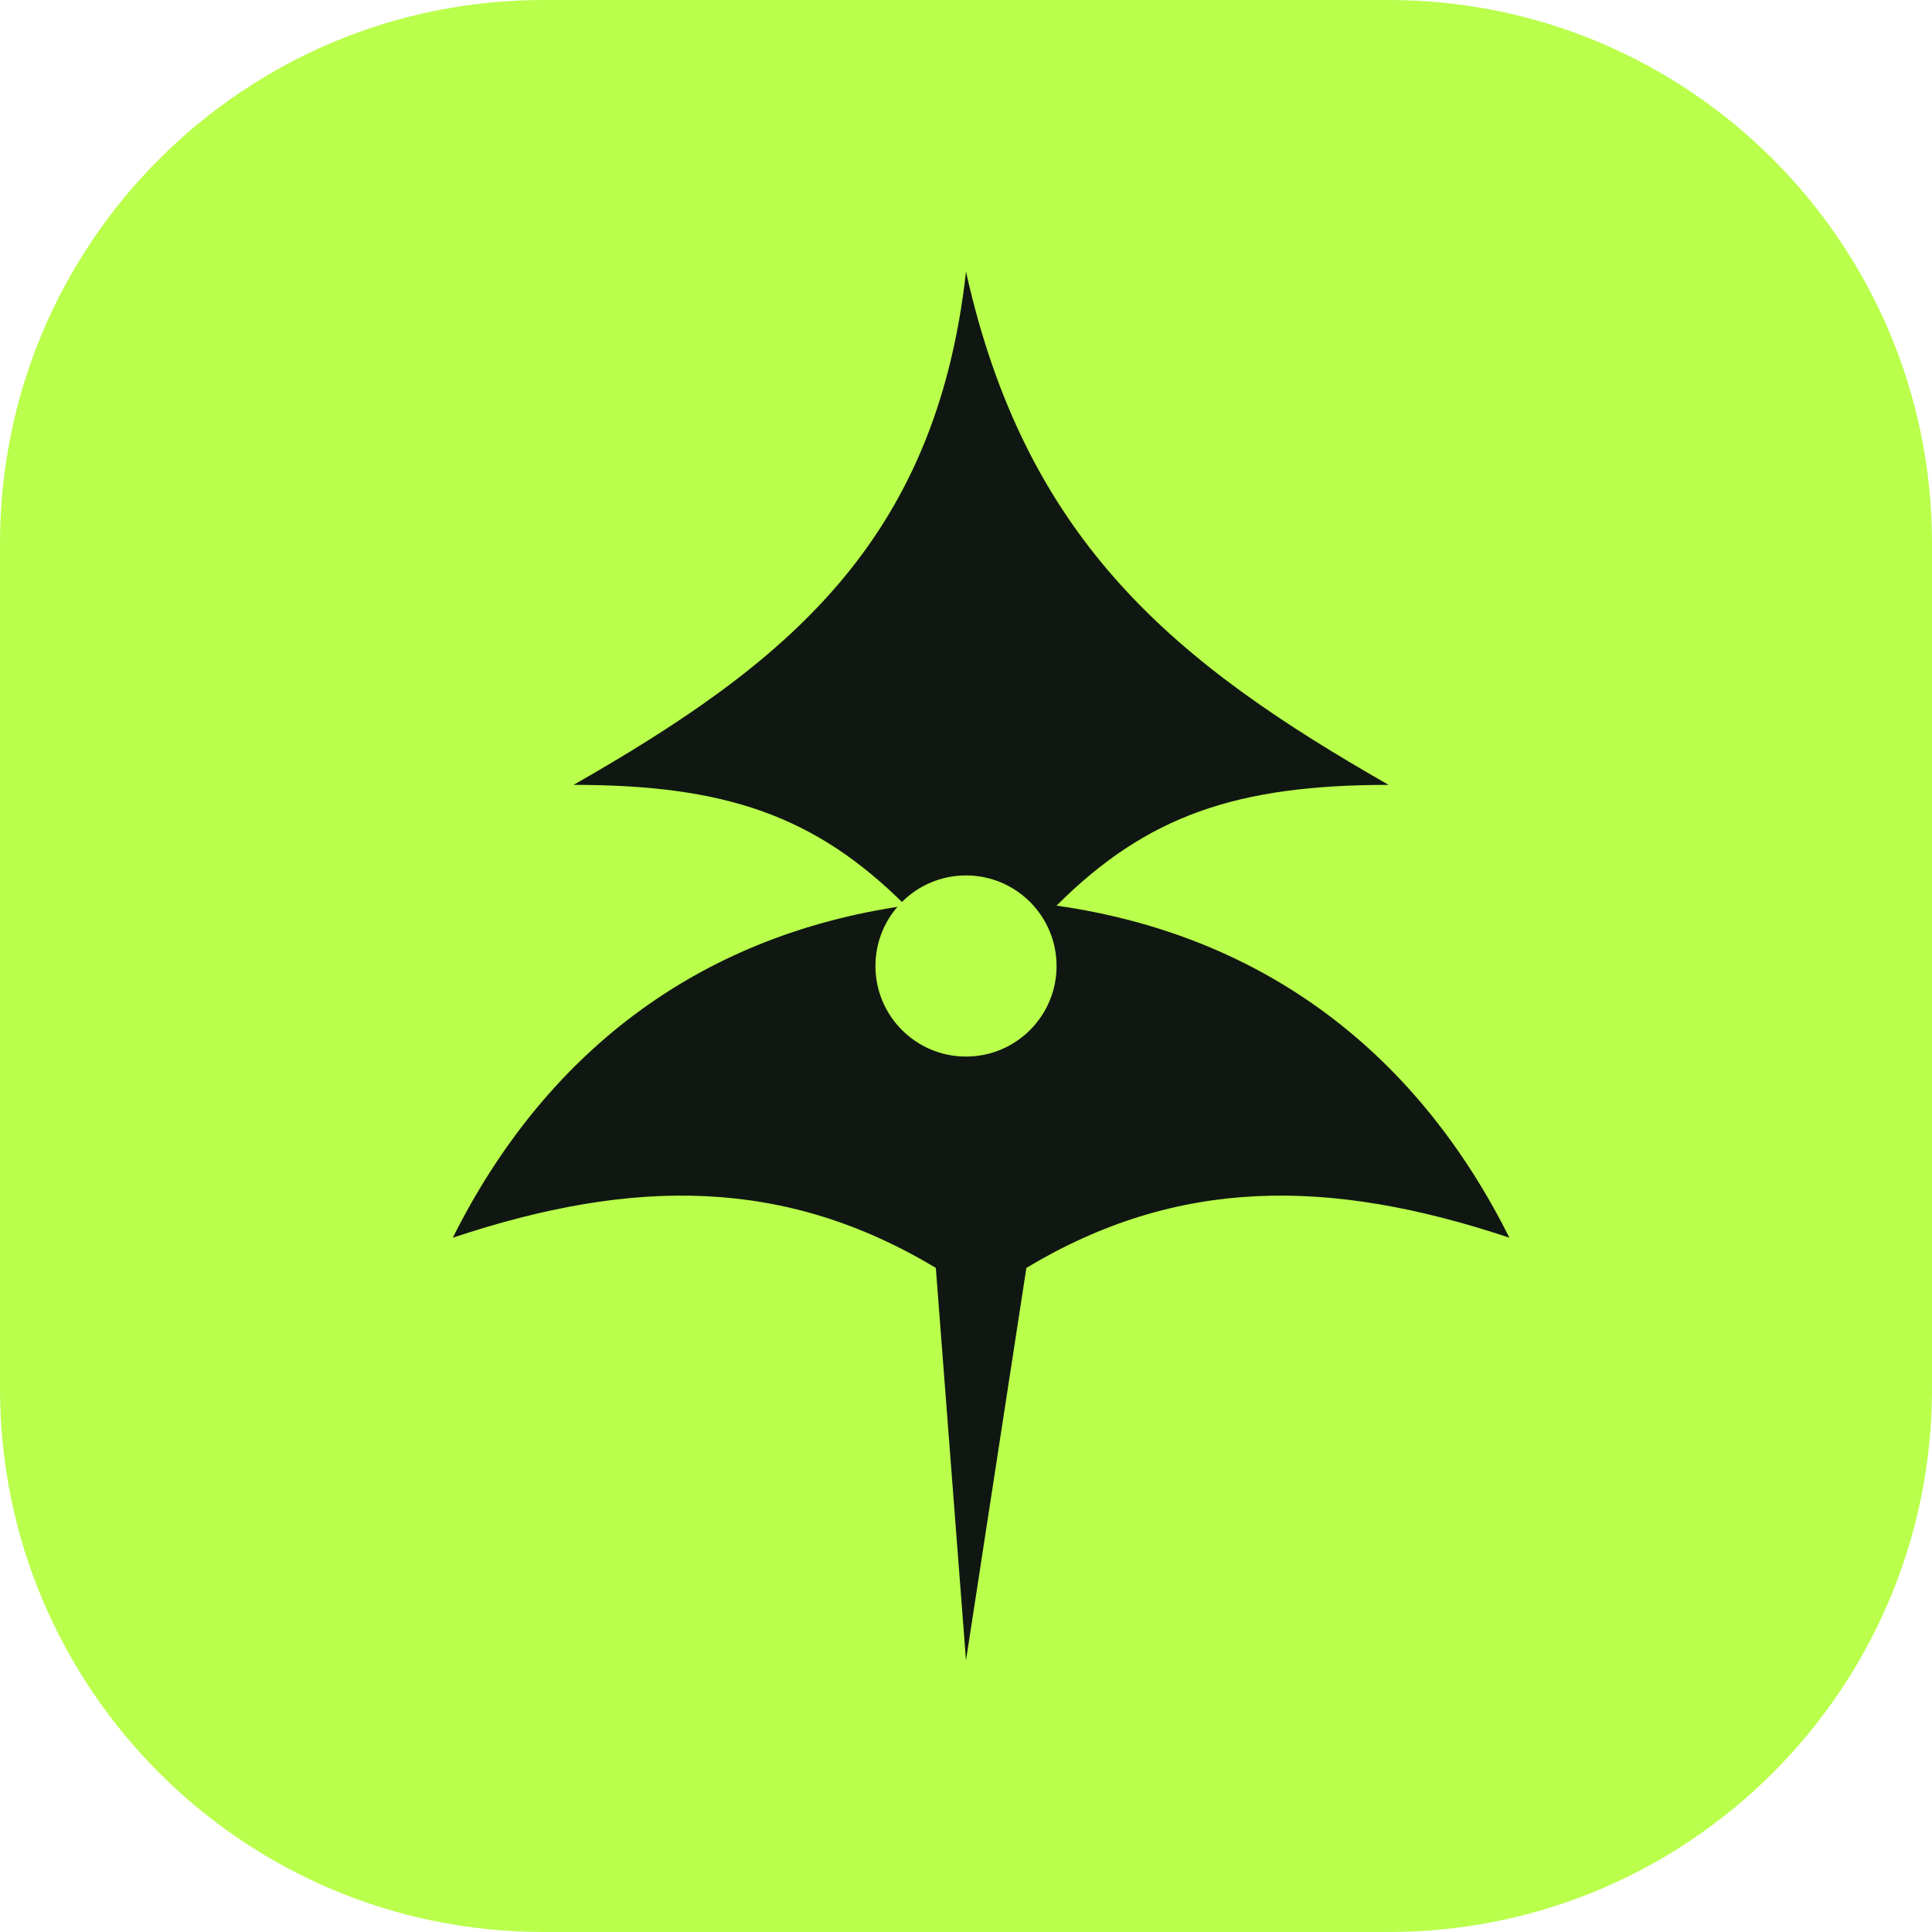
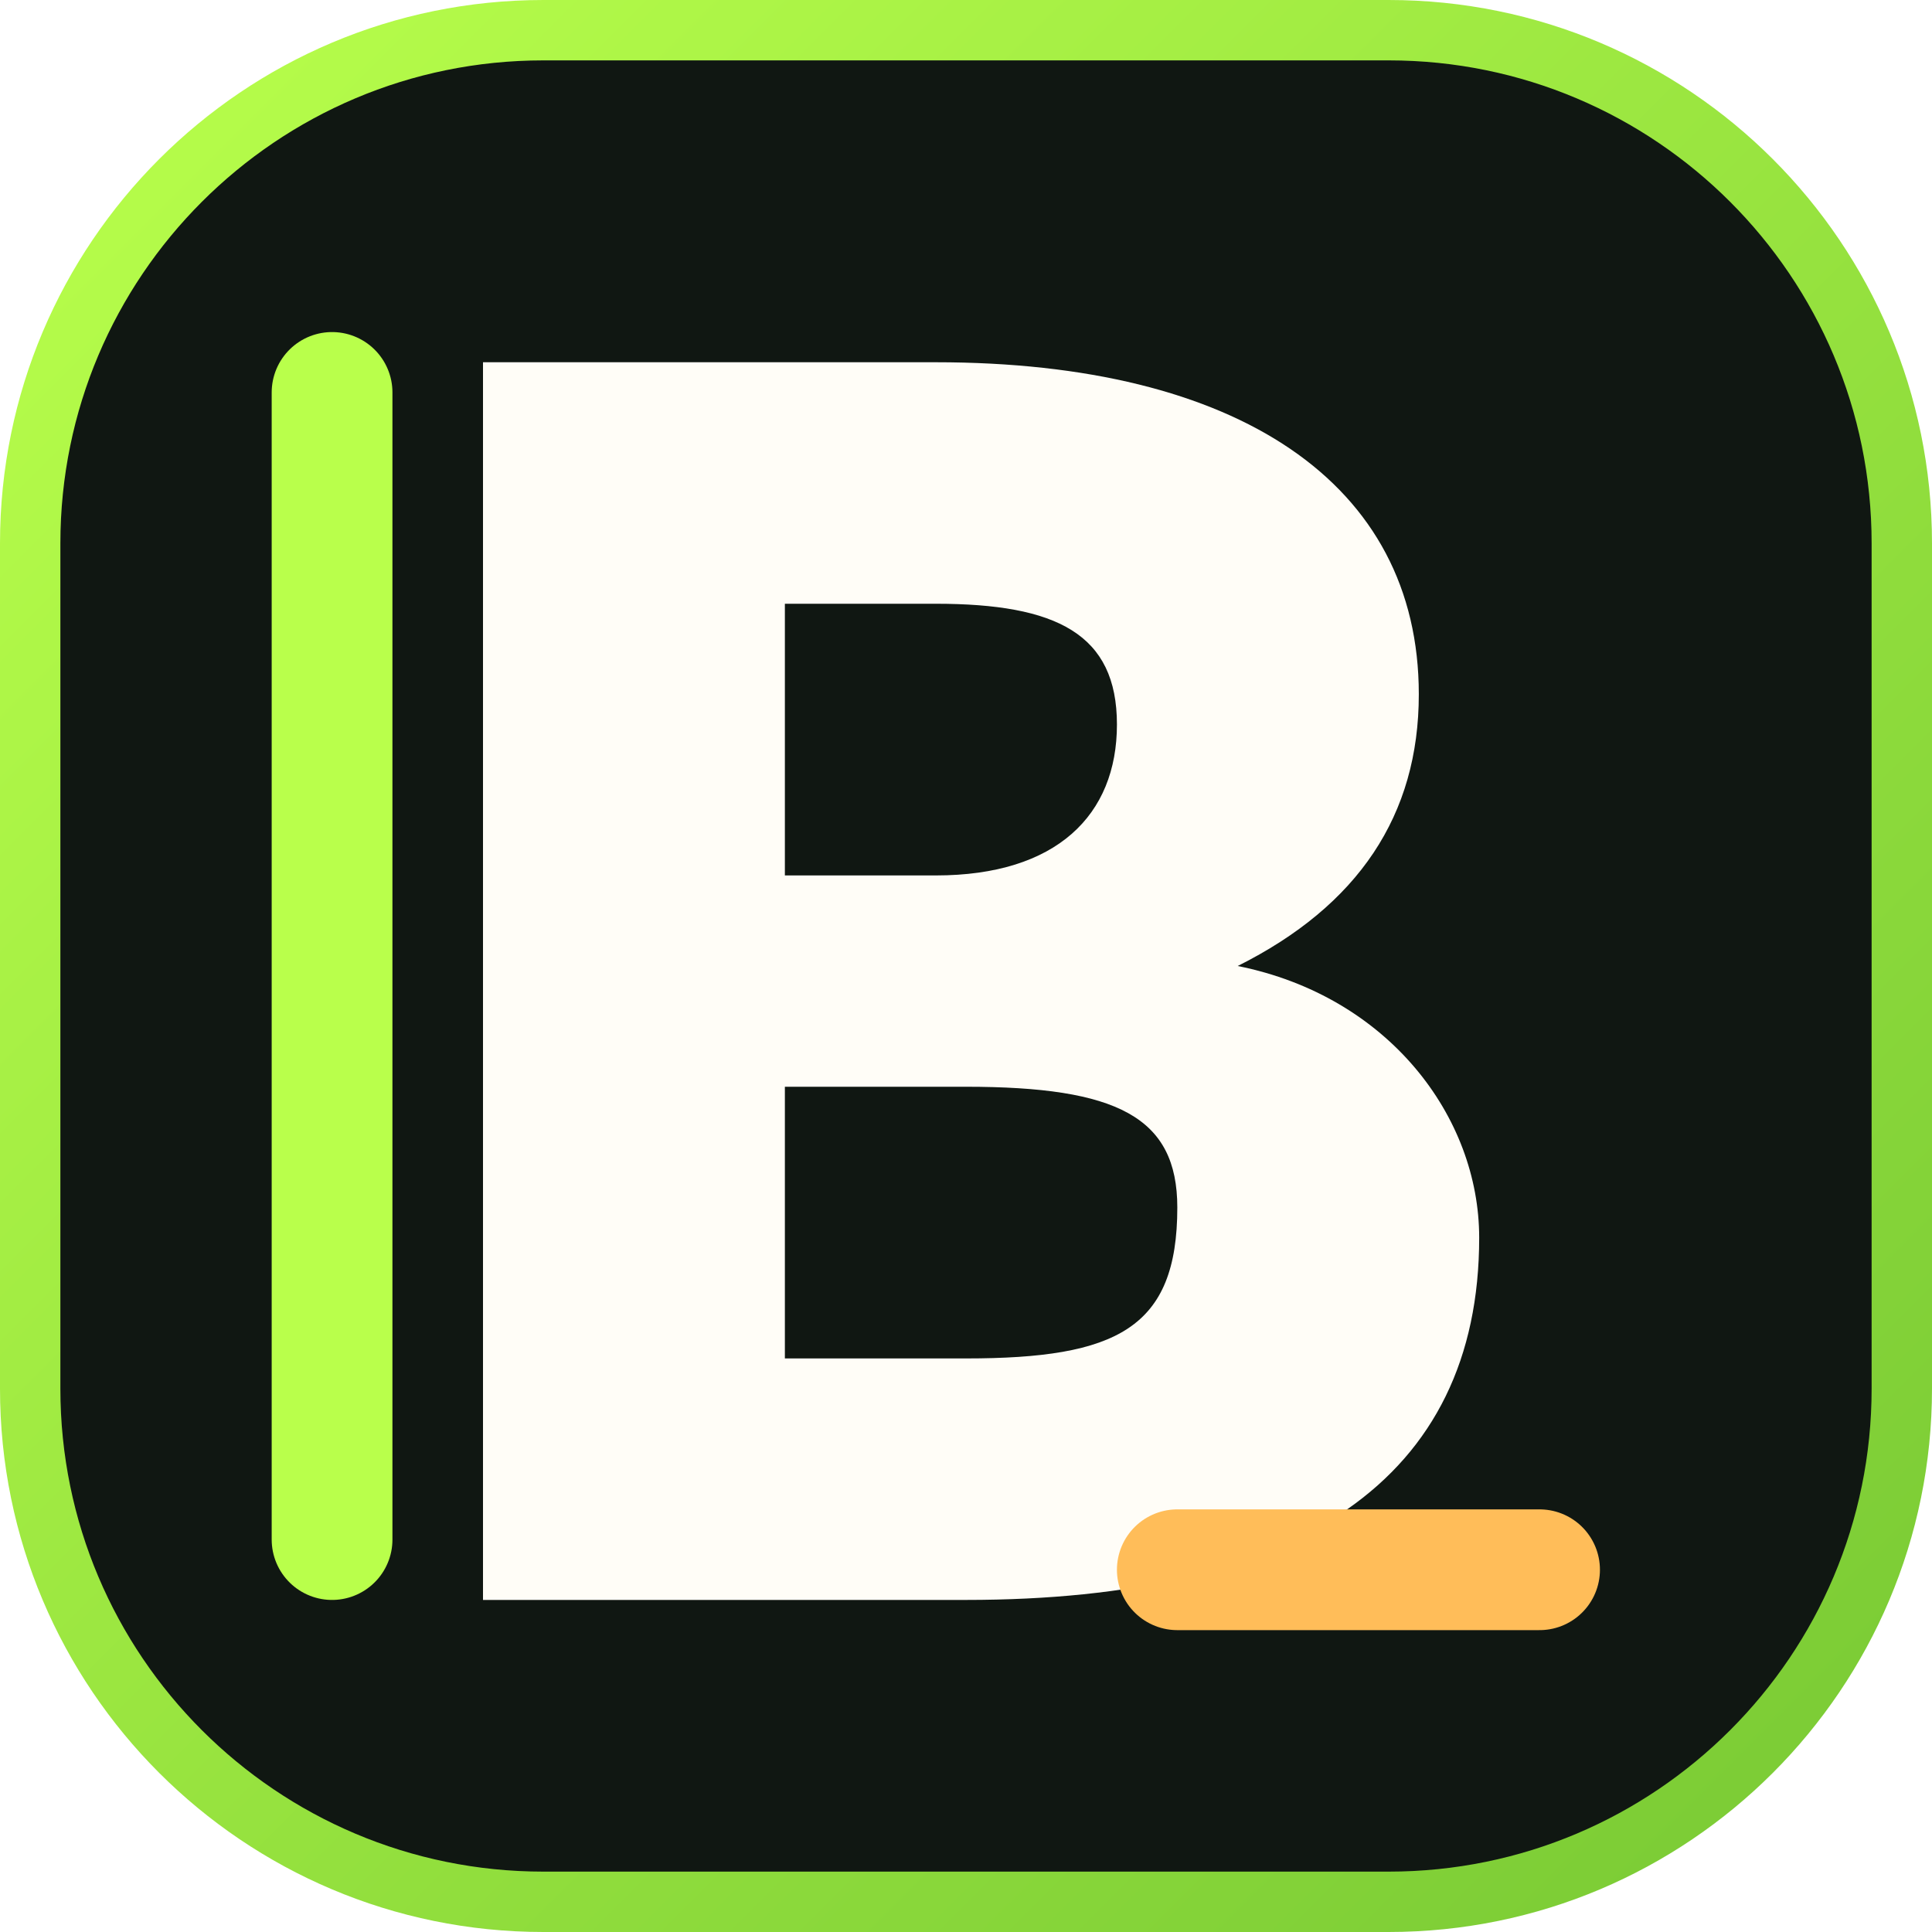
- <svg xmlns="http://www.w3.org/2000/svg" viewBox="0 0 64 64">
-   <rect width="64" height="64" rx="18" fill="#b9ff4b" />
-   <g fill="#101712">
-     <path d="M32 9c-1 9-6 13-13 17 5 0 8 1 11 4-7 1-12 5-15 11 6-2 11-2 16 1l1 13 2-13c5-3 10-3 16-1-3-6-8-10-15-11 3-3 6-4 11-4-7-4-12-8-14-17Z" />
-     <circle cx="32" cy="32" r="3" fill="#b9ff4b" />
-   </g>
+ <svg xmlns="http://www.w3.org/2000/svg" viewBox="0 0 64 64" role="img" aria-label="Big Bud Man">
+   <defs>
+     <linearGradient id="edge" x1="0" y1="0" x2="1" y2="1">
+       <stop stop-color="#b9ff4b" />
+       <stop offset="1" stop-color="#78c934" />
+     </linearGradient>
+   </defs>
+   <rect x="1" y="1" width="62" height="62" rx="17" fill="#101712" stroke="url(#edge)" stroke-width="2" />
+   <path fill="#fffdf7" d="M16 12h15c10 0 16 4 16 11 0 4-2 7-6 9 5 1 8 5 8 9 0 8-6 12-17 12H16V12Zm10 8v9h5c4 0 6-2 6-5s-2-4-6-4h-5Zm0 16v9h6c5 0 7-1 7-5 0-3-2-4-7-4h-6Z" />
+   <path d="M11 13v38" stroke="#b9ff4b" stroke-width="4" stroke-linecap="round" />
+   <path d="M39 52h12" stroke="#ffbd59" stroke-width="4" stroke-linecap="round" />
</svg>
